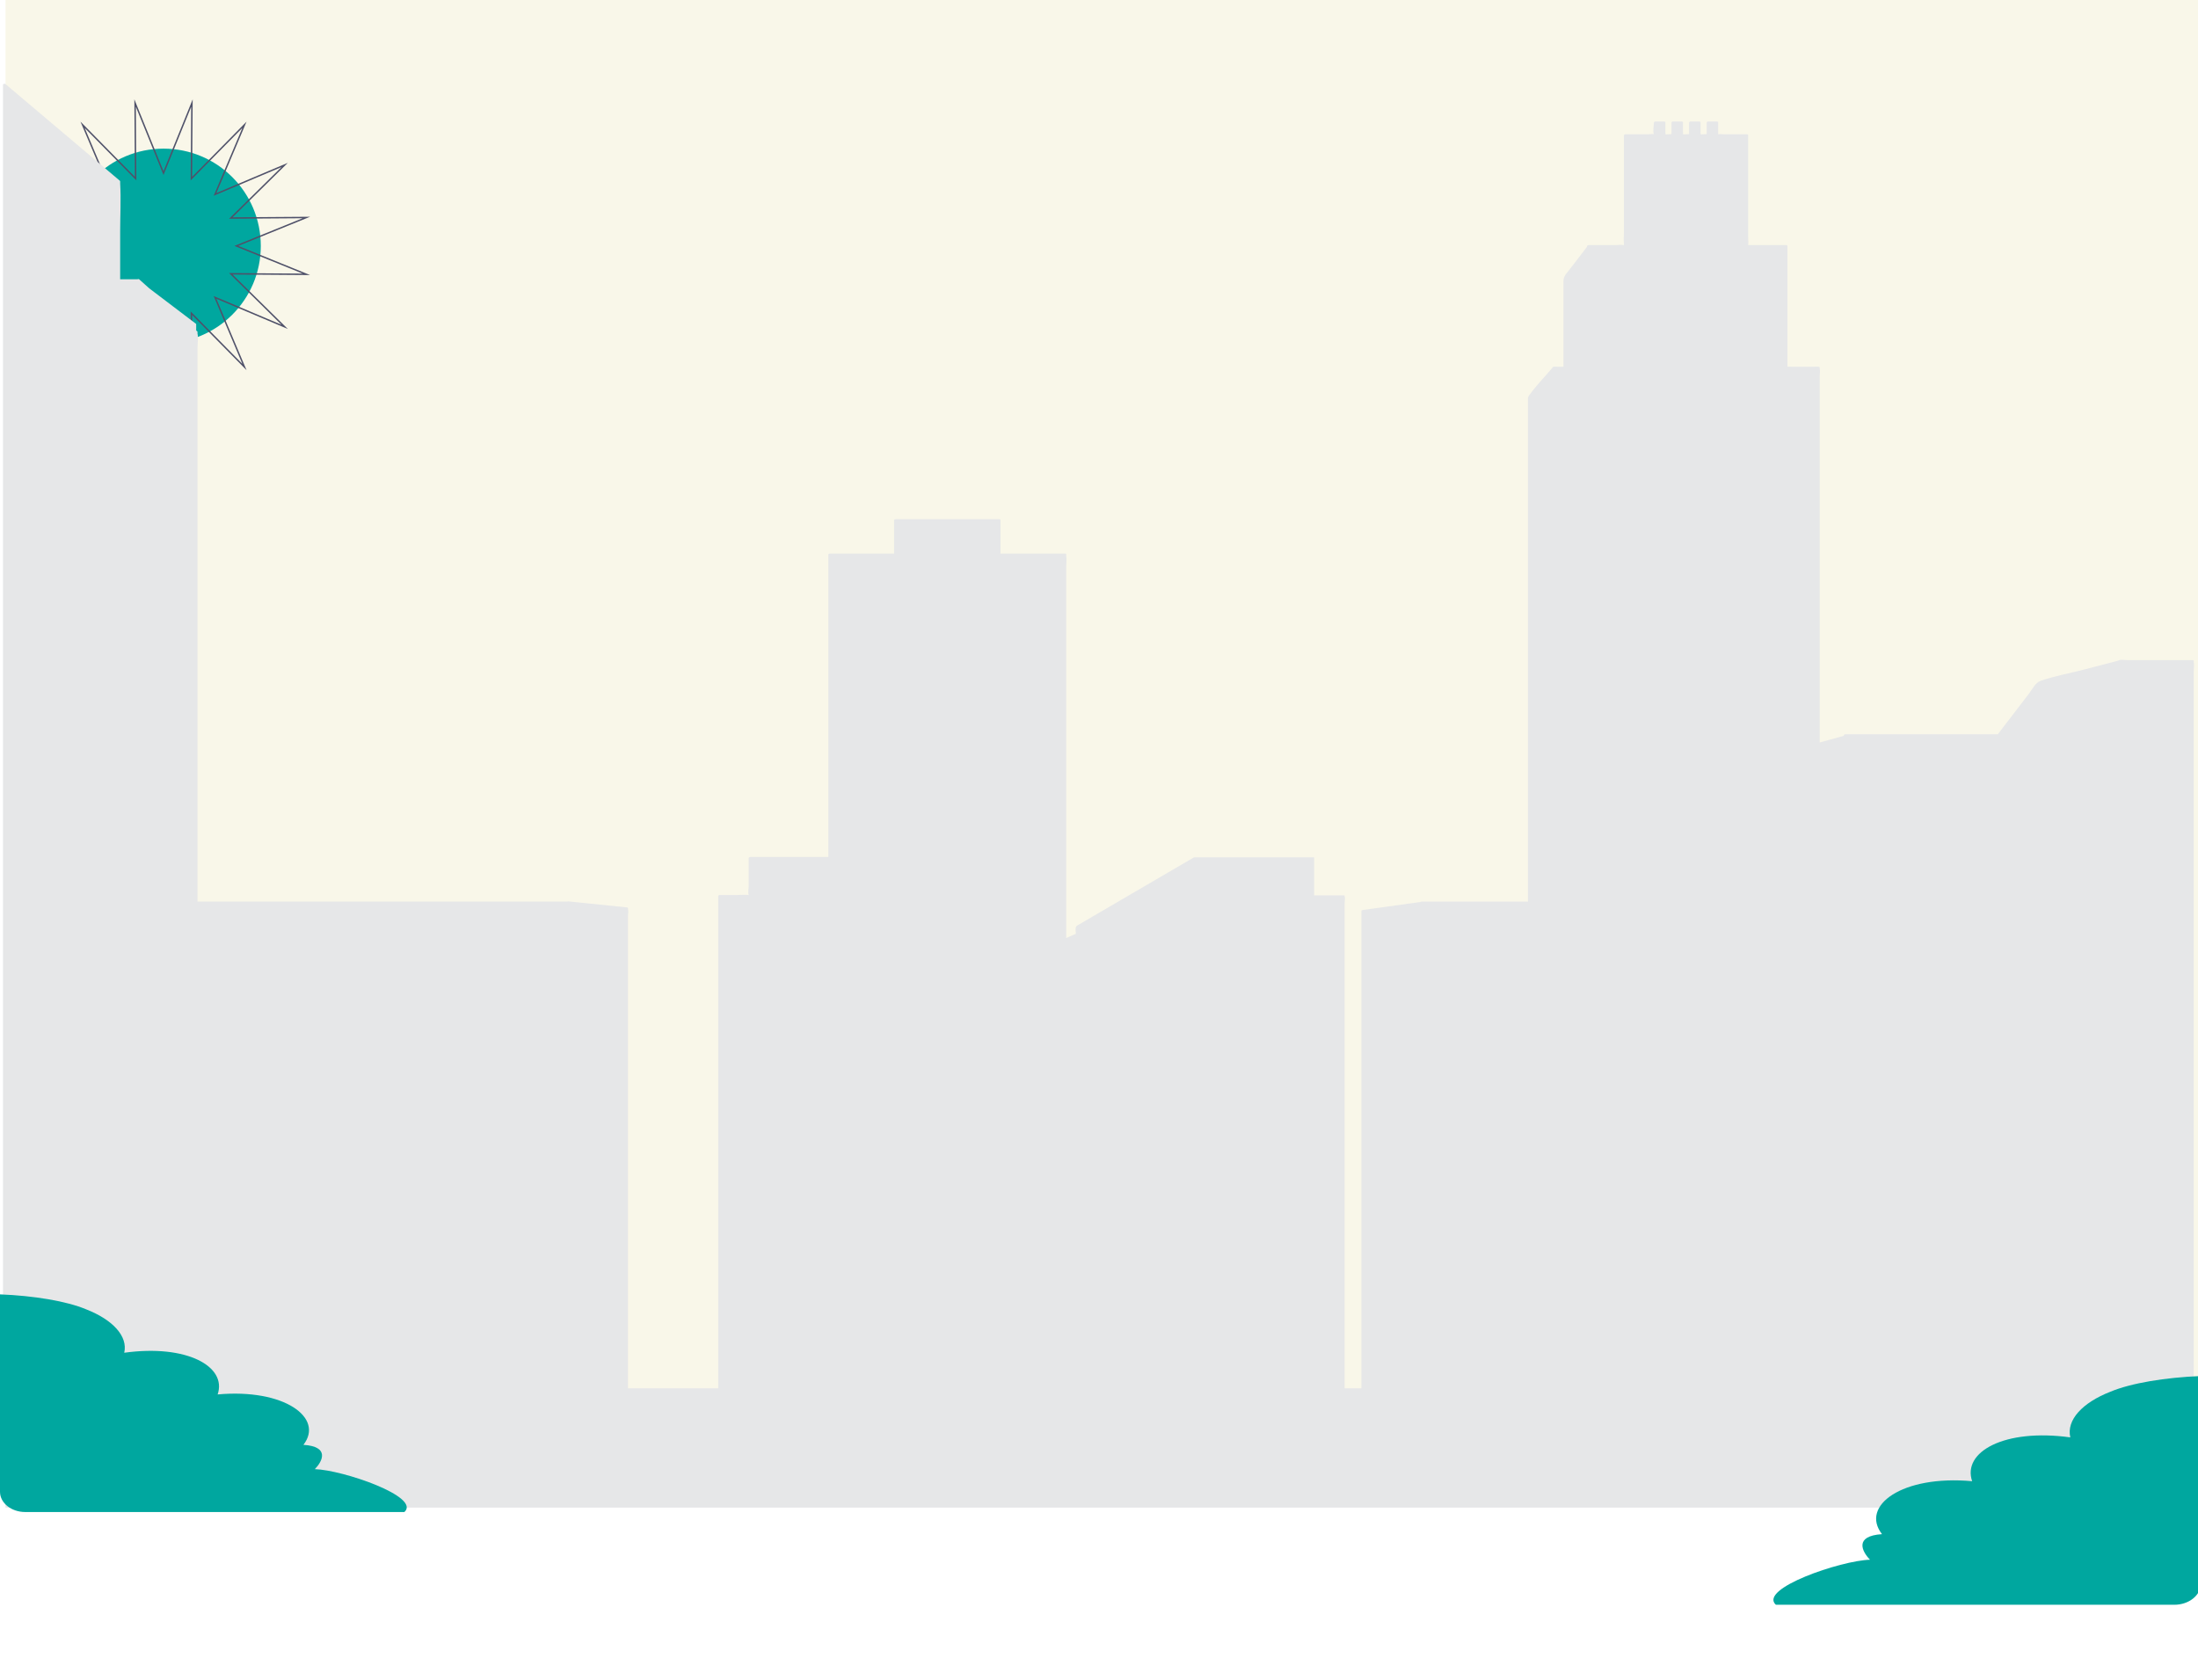
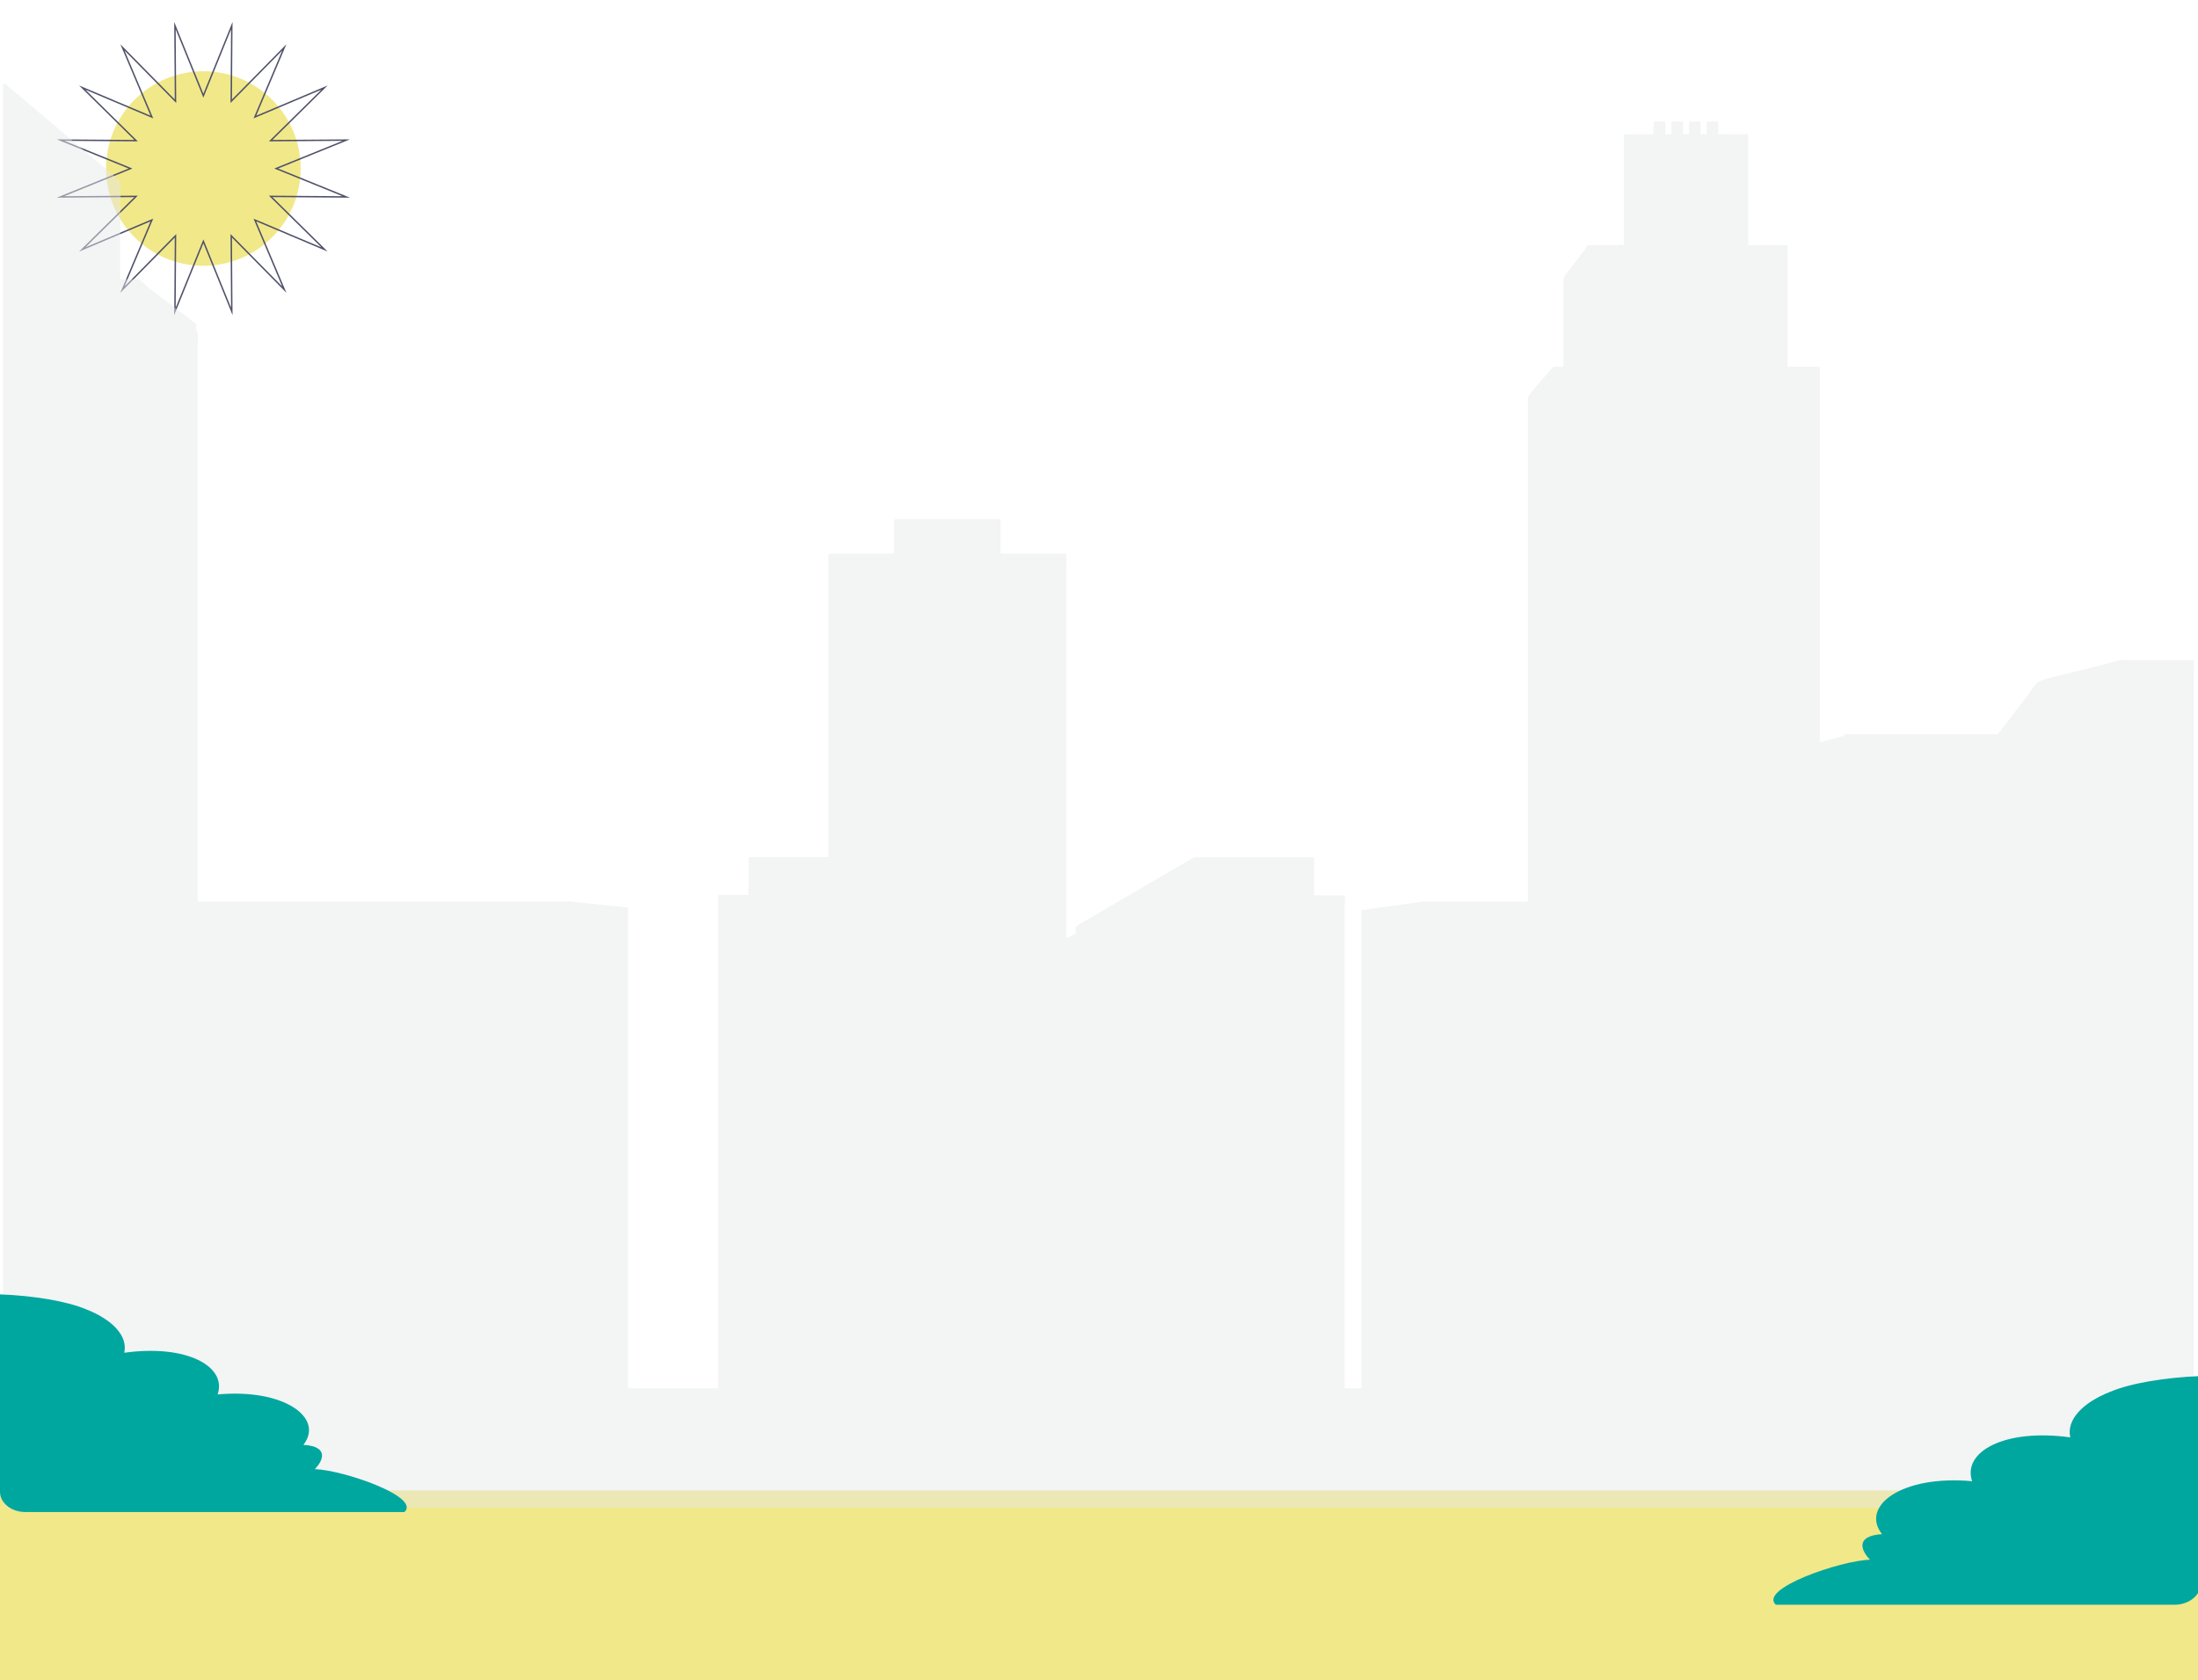
- <svg xmlns="http://www.w3.org/2000/svg" version="1.1" x="0px" y="0px" viewBox="0 0 1536 1173.834" enable-background="new 0 0 1536 1173.834" xml:space="preserve">
-   <g id="Layer_4">
-     <rect x="3.855" y="-2.512" fill="#F9F7E9" width="1536.657" height="1008.329" />
-   </g>
-   <g id="sun" class="animated pulse infinite long">
+ <svg xmlns="http://www.w3.org/2000/svg" version="1.1" x="0px" y="0px" viewBox="372 -82.834 1536 1173.834" enable-background="new 372 -82.834 1536 1173.834" xml:space="preserve">
+   <g id="sun_1_">
    <g>
      <g>
-         <circle fill="#00A79F" cx="114.267" cy="171.86" r="67.978" />
+         <circle fill="#F1E889" cx="514.121" cy="34.938" r="67.978" />
      </g>
-       <polygon fill="none" stroke="#4F5169" stroke-miterlimit="10" points="114.267,120.959 134.128,72.013 133.747,124.833     170.826,87.214 150.26,135.867 198.914,115.301 161.294,152.381 214.115,151.999 165.169,171.86 214.115,191.721 161.294,191.339     198.914,228.419 150.26,207.853 170.826,256.507 133.747,218.887 134.128,271.707 114.267,222.762 94.407,271.707 94.788,218.887     57.709,256.507 78.275,207.853 29.621,228.419 67.241,191.339 14.42,191.721 63.366,171.86 14.42,151.999 67.241,152.381     29.621,115.301 78.275,135.867 57.709,87.214 94.788,124.833 94.407,72.013   " />
+       <polygon fill="none" stroke="#4F5169" stroke-miterlimit="10" points="514.121,-15.963 533.982,-64.909 533.601,-12.089     570.68,-49.708 550.114,-1.055 598.768,-21.621 561.148,15.459 613.969,15.077 565.023,34.938 613.969,54.799 561.148,54.417     598.768,91.497 550.114,70.931 570.68,119.585 533.601,81.965 533.982,134.785 514.121,85.84 494.261,134.785 494.642,81.965     457.563,119.585 478.129,70.931 429.475,91.497 467.095,54.417 414.274,54.799 463.22,34.938 414.274,15.077 467.095,15.459     429.475,-21.621 478.129,-1.055 457.563,-49.708 494.642,-12.089 494.261,-64.909   " />
+     </g>
+     <rect x="324.859" y="958.777" fill="#F1E889" width="1610.704" height="140.652" />
+   </g>
+   <g id="Layer_1">
+     <g id="skyline" opacity="0.48">
+       <path fill="#E6E7E8" d="M1904.999,858.492c0-0.007,0.008-0.013,0.008-0.02c0-15.944,0-31.888,0-47.833    c0-38.117,0-76.235,0-114.352c0-46.252,0-92.505,0-138.757c0-39.833,0-79.667,0-119.501c0-13.131,0-26.262,0-39.393    c0-4.115,0-8.23,0-12.345c0-1.898,0.481-4.532,0-6.381c-0.062-0.241,0-0.575,0-0.828c0-0.453-0.448-0.607-0.906-0.56    c-9.159,0-18.318,0-27.476,0c-5.913,0-11.825,0-17.738,0c-1.866,0-5.164-0.691-6.824,0.397c-0.009,0.006-0.018,0.019-0.027,0.026    c-8.12,2.112-16.24,4.223-24.36,6.335c-9.805,2.55-20.222,4.377-29.782,7.745c-3.565,1.256-5.825,6.045-8.052,8.951    c-7.131,9.302-14.261,18.604-21.392,27.906c-0.105,0.138-0.211,0.275-0.317,0.413c-25.389,0-50.778,0-76.168,0    c-10.032,0-20.065,0-30.097,0c-0.357,0-1.322,0.199-1.322,0.687c0,0.135,0,0.271,0,0.406c-5.635,1.56-11.271,3.119-16.906,4.679    c0-37.983,0-75.967,0-113.95c0-33.021,0-66.043,0-99.064c0-10.895,0-21.789,0-32.684c0-3.399,0-6.798,0-10.196    c0-1.574,0.422-3.834,0-5.363c-0.055-0.2,0-0.484,0-0.696c0-0.491-0.448-0.657-0.875-0.657c-7.211,0-14.44,0.153-21.649,0.003    c0.121-0.672-0.008-1.539-0.008-2.2c0-3.002,0-6.004,0-9.005c0-19.073,0-38.146,0-57.218c0-5.3,0-10.601,0-15.901    c0-0.491-0.448-0.657-0.875-0.657c-7.667,0-15.333,0-22.999,0c-1.186,0-2.399-0.056-3.589-0.006    c0.285-1.835-0.01-3.966-0.01-5.809c0-18.173,0-36.346,0-54.519c0-5.498,0-10.997,0-16.496c0-0.491-0.448-0.657-0.875-0.657    c-5.444,0-10.888,0-16.333,0c-1.069,0-2.485-0.257-3.53,0c-0.084,0.021-0.129,0.032-0.197,0.049c0.042-2.766,0-5.536,0-8.302    c0-0.491-0.448-0.657-0.875-0.657c-2.044,0-4.089,0-6.133,0c-0.385,0-1.022,0.329-1.022,0.78c0,2.104,0,4.209,0,6.313    c0,0.285-0.071,1.132-0.029,1.719c-0.596-0.027-1.527,0.098-2.034,0.098c-0.523,0-1.462,0.155-2.195,0.127    c0.187-0.171-0.015-0.78-0.015-1.652c0-2.243,0-4.486,0-6.728c0-0.491-0.448-0.657-0.875-0.657c-2.044,0-4.089,0-6.133,0    c-0.385,0-1.022,0.329-1.022,0.78c0,2.104,0,4.208,0,6.312c0,0.285-0.071,1.132-0.029,1.719c-0.596-0.027-1.527,0.098-2.033,0.098    c-0.522,0-1.461,0.154-2.194,0.127c0.186-0.171-0.015-0.78-0.015-1.652c0-2.243,0-4.485,0-6.728c0-0.491-0.448-0.657-0.875-0.657    c-2.045,0-4.09,0-6.135,0c-0.385,0-1.022,0.329-1.022,0.78c0,2.104,0,4.208,0,6.312c0,0.285-0.071,1.132-0.029,1.719    c-0.596-0.027-1.527,0.098-2.033,0.098c-0.522,0-1.461,0.154-2.194,0.127c0.186-0.171-0.015-0.78-0.015-1.652    c0-2.243,0-4.485,0-6.728c0-0.491-0.448-0.657-0.875-0.657c-2.044,0-4.089,0-6.133,0c-0.385,0-1.022,0.329-1.022,0.78    c0,1.982-0.88,6.38-0.016,8.091c-0.947-0.29-2.629,0.038-3.565,0.038c-5.444,0-10.889,0-16.334,0c-0.385,0-1.022,0.329-1.022,0.78    c0,13.715,0,27.429,0,41.144c0,8.83,0,17.66,0,26.491c0,2.611-0.323,5.455,0,8.048c0.041,0.329-0.015,0.722-0.022,1.092    c-0.082-0.024-0.132-0.037-0.234-0.067c-1.573-0.465-4.058,0-5.696,0c-2.761,0-5.521,0-8.282,0c-3.519,0-7.038,0-10.557,0    c-0.385,0-1.022,0.329-1.022,0.78c0,0.14,0,0.279,0,0.419c-3.975,5.183-7.95,10.365-11.925,15.548    c-2.384,3.108-4.525,4.722-4.525,8.526c0,15.439,0,30.879,0,46.319c0,4.48,0,8.959,0,13.439c-2.242-0.028-4.482-0.052-6.718-0.052    c-0.385,0-1.022,0.329-1.022,0.78c0,0.005,0,0.009,0,0.014c-5.309,6.269-11.294,12.323-16.064,19.001    c-1.064,1.49-1.012,1.646-1.012,3.461c0,7.628,0,15.257,0,22.885c0,33.456,0,66.912,0,100.367c0,44.879,0,89.757,0,134.636    c0,30.902,0,61.803,0,92.705c-24.787,0-49.574,0-74.36,0c-0.008,0-0.018,0.003-0.026,0.004c-0.332,0.022-0.734,0.123-1.002,0.286    c-13.292,1.844-26.583,3.688-39.875,5.533c-0.022,0.003-0.043,0.012-0.065,0.016c-0.498,0.086-1.033,0.305-1.033,0.613    c0,11.55,0,23.101,0,34.651c0,27.732,0,55.463,0,83.195c0,33.379,0,66.759,0,100.138c0,29.007,0,58.015,0,87.022    c0,9.53,0,19.059,0,28.589c0,0.026,0,0.051,0,0.077h-11.741c0-7.282,0-14.564,0-21.846c0-28.494,0-56.987,0-85.481    c0-34.479,0-68.957,0-103.436c0-29.818,0-59.637,0-89.455c0-9.8,0-19.601,0-29.401c0-3.112,0-6.224,0-9.336    c0-1.148,0.507-3.745,0-4.8c-0.067-0.14,0-0.457,0-0.624c0-0.113-0.283-0.144-0.332-0.144c-6.995,0-13.99,0-20.985,0    c0-8.809,0-17.618,0-26.427c0-0.113-0.283-0.144-0.332-0.144c-24.191,0-48.383,0-72.574,0c-3.452,0-6.905,0-10.357,0    c-0.298,0-1.149,0.108-1.418,0.448c-14.405,8.412-28.81,16.823-43.214,25.235c-9.467,5.528-18.935,11.057-28.402,16.585    c-2.707,1.581-5.413,3.161-8.12,4.741c-0.941,0.55-1.664,0.778-2.027,1.667c-0.469,1.148-0.176,3.245-0.055,4.788    c-2.253,0.977-4.507,1.953-6.76,2.93c0-15.3,0-30.6,0-45.9c0-49.61,0-99.22,0-148.83c0-16.394,0-32.788,0-49.182    c0-5.122,0-10.243,0-15.365c0-2.467,0.48-5.496,0-7.926c-0.061-0.308,0-0.678,0-0.995c0-0.323-0.283-0.497-0.593-0.497    c-15.116,0-30.231,0-45.347,0c0-7.839,0-15.679,0-23.518c0-0.323-0.283-0.497-0.593-0.497c-24.149,0-48.297,0-72.446,0    c-0.342,0-1.285,0.17-1.285,0.692c0,7.775,0,15.549,0,23.324c-14.885,0-29.77,0-44.656,0c-0.342,0-1.285,0.17-1.285,0.692    c0,19.83,0,39.66,0,59.49c0,47.605,0,95.211,0,142.816c0,3.015,0,6.031,0,9.046c-18.207,0-36.414,0-54.621,0    c-0.346,0-1.035,0.306-1.035,0.731c0,3.642,0,7.284,0,10.926c0,2.919,0,5.838,0,8.757c0,1.355-0.637,4.813,0,6.03    c0.035,0.067,0.046,0.11,0.069,0.164c-0.187-0.008-0.378-0.017-0.536-0.037c-2.348-0.29-4.921,0-7.284,0    c-4.177,0-8.354,0-12.531,0c-0.346,0-1.035,0.306-1.035,0.731c0,11.864,0,23.727,0,35.591c0,28.494,0,56.987,0,85.481    c0,34.479,0,68.957,0,103.436c0,29.818,0,59.637,0,89.455c0,9.8,0,19.601,0,29.401c0,0.228,0,0.456,0,0.684h-63.029    c0-6.986,0-13.971,0-20.957c0-27.747,0-55.494,0-83.242c0-33.718,0-67.436,0-101.154c0-29.021,0-58.041,0-87.062    c0-9.619,0-19.238,0-28.857c0-2.995,0-5.99,0-8.985c0-1.293,0.43-3.469,0-4.705c-0.054-0.156,0-0.423,0-0.594    c0-0.35-0.283-0.486-0.599-0.518c-13.658-1.408-27.316-2.816-40.974-4.224c-0.25-0.036-0.539,0.005-0.79,0.107    c-36.243,0-72.486,0-108.729,0c-49.914,0-99.828,0-149.742,0c0-39.124,0-78.248,0-117.372c0-62.692,0-125.385,0-188.078    c0-20.747,0-41.493,0-62.24c0-6.387,0-12.773,0-19.16c0-3.006,0.635-7.147,0-10.073c-0.083-0.382,0-0.906,0-1.307    c0-0.078-0.053-0.128-0.128-0.167c-0.269-0.241-0.537-0.482-0.806-0.723v-4.541l-32.793-24.882    c-2.318-2.079-4.635-4.159-6.952-6.238c0-0.005,0.001-0.012,0.001-0.018c0-0.038-0.044-0.061-0.107-0.078l-0.001-0.001    l-0.004-0.004c-0.009-0.008-0.018-0.016-0.027-0.024c-0.207-0.186-0.693-0.166-1.113-0.011c-4.043,0-8.086,0-12.129,0    c0-11.162,0-22.324,0-33.486c0-11.074,0.659-22.379,0-33.439c-0.028-0.47,0-0.949,0-1.421c0-0.021-0.012-0.034-0.013-0.053    c0-0.077-0.016-0.154-0.058-0.231c-0.023-0.047-0.057-0.082-0.09-0.12c-0.028-0.032-0.036-0.065-0.073-0.096    c-23.335-19.726-46.67-39.453-70.006-59.179c-3.327-2.812-6.654-5.625-9.981-8.438c-0.458-0.388-1.663-0.071-1.663,0.621    c0,9.455,0,18.909,0,28.364c0,25.491,0,50.982,0,76.473c0,37.358,0,74.716,0,112.074c0,44.654,0,89.308,0,133.962    c0,47.749,0,95.497,0,143.246c0,46.534,0,93.068,0,139.602c0,41.01,0,82.02,0,123.03c0,31.26,0,62.521,0,93.781    c0,16.98,0,33.961,0,50.941c0,4.262,0.075,7.347,1.746,10.893v81.967h1527.642v-83.384h-0.626c1.313-3.002,2.083-6.275,2.15-9.643    c0.081-4.082,0-8.175,0-12.258C1904.999,863.183,1904.999,860.837,1904.999,858.492z M895.361,542.973    C895.368,543.168,895.236,543.11,895.361,542.973L895.361,542.973z" />
+     </g>
+     <g id="bushes">
+       <path fill="#00A79F" d="M592.018,943.926c5.328-5.464,10.657-15.785-7.991-16.999c14.652-18.82-13.32-39.461-59.941-35.212    c6.659-19.427-21.312-35.212-65.269-29.141c2.664-11.535-7.992-23.07-26.641-30.355c-13.676-5.734-36.565-9.521-60.176-10.438    v137.946c0,7.822,7.895,14.164,17.635,14.164h264.966C666.397,963.233,611.467,944.48,592.018,943.926z" />
+       <path fill="#00A79F" d="M1678.776,1007.215c-5.599-5.743-11.2-16.589,8.398-17.864c-15.398-19.779,13.999-41.471,62.993-37.005    c-6.998-20.417,22.398-37.006,68.593-30.625c-2.799-12.123,8.4-24.245,27.998-31.901c14.373-6.027,38.428-10.006,63.241-10.971    v144.972c0,8.22-8.297,14.885-18.533,14.885h-278.461C1600.609,1027.505,1658.337,1007.796,1678.776,1007.215z" />
    </g>
  </g>
-   <g id="skyline">
-     <path fill="#E6E7E8" d="M1532.999,941.326c0-0.007,0.008-0.013,0.008-0.02c0-15.944,0-31.888,0-47.833c0-38.117,0-76.235,0-114.352   c0-46.252,0-92.505,0-138.757c0-39.833,0-79.667,0-119.501c0-13.131,0-26.262,0-39.393c0-4.115,0-8.23,0-12.345   c0-1.898,0.481-4.532,0-6.381c-0.062-0.241,0-0.575,0-0.828c0-0.453-0.448-0.607-0.906-0.56c-9.159,0-18.318,0-27.476,0   c-5.913,0-11.825,0-17.738,0c-1.866,0-5.164-0.691-6.824,0.397c-0.009,0.006-0.018,0.019-0.027,0.026   c-8.12,2.112-16.24,4.223-24.36,6.335c-9.805,2.55-20.222,4.377-29.782,7.745c-3.565,1.256-5.825,6.045-8.052,8.951   c-7.131,9.302-14.261,18.604-21.392,27.906c-0.105,0.138-0.211,0.275-0.317,0.413c-25.389,0-50.778,0-76.168,0   c-10.032,0-20.065,0-30.097,0c-0.357,0-1.322,0.199-1.322,0.687c0,0.135,0,0.271,0,0.406c-5.635,1.56-11.271,3.119-16.906,4.679   c0-37.983,0-75.967,0-113.95c0-33.021,0-66.043,0-99.064c0-10.895,0-21.789,0-32.684c0-3.399,0-6.798,0-10.196   c0-1.574,0.422-3.834,0-5.363c-0.055-0.2,0-0.484,0-0.696c0-0.491-0.448-0.657-0.875-0.657c-7.211,0-14.44,0.153-21.649,0.003   c0.121-0.672-0.008-1.539-0.008-2.2c0-3.002,0-6.004,0-9.005c0-19.073,0-38.146,0-57.218c0-5.3,0-10.601,0-15.901   c0-0.491-0.448-0.657-0.875-0.657c-7.667,0-15.333,0-22.999,0c-1.186,0-2.399-0.056-3.589-0.006c0.285-1.835-0.01-3.966-0.01-5.809   c0-18.173,0-36.346,0-54.519c0-5.498,0-10.997,0-16.496c0-0.491-0.448-0.657-0.875-0.657c-5.444,0-10.888,0-16.333,0   c-1.069,0-2.485-0.257-3.53,0c-0.084,0.021-0.129,0.032-0.197,0.049c0.042-2.766,0-5.536,0-8.302c0-0.491-0.448-0.657-0.875-0.657   c-2.044,0-4.089,0-6.133,0c-0.385,0-1.022,0.329-1.022,0.78c0,2.104,0,4.209,0,6.313c0,0.285-0.071,1.132-0.029,1.719   c-0.596-0.027-1.527,0.098-2.034,0.098c-0.523,0-1.462,0.155-2.195,0.127c0.187-0.171-0.015-0.78-0.015-1.652   c0-2.243,0-4.486,0-6.728c0-0.491-0.448-0.657-0.875-0.657c-2.044,0-4.089,0-6.133,0c-0.385,0-1.022,0.329-1.022,0.78   c0,2.104,0,4.208,0,6.312c0,0.285-0.071,1.132-0.029,1.719c-0.596-0.027-1.527,0.098-2.033,0.098c-0.522,0-1.461,0.154-2.194,0.127   c0.186-0.171-0.015-0.78-0.015-1.652c0-2.243,0-4.485,0-6.728c0-0.491-0.448-0.657-0.875-0.657c-2.045,0-4.09,0-6.135,0   c-0.385,0-1.022,0.329-1.022,0.78c0,2.104,0,4.208,0,6.312c0,0.285-0.071,1.132-0.029,1.719c-0.596-0.027-1.527,0.098-2.033,0.098   c-0.522,0-1.461,0.154-2.194,0.127c0.186-0.171-0.015-0.78-0.015-1.652c0-2.243,0-4.485,0-6.728c0-0.491-0.448-0.657-0.875-0.657   c-2.044,0-4.089,0-6.133,0c-0.385,0-1.022,0.329-1.022,0.78c0,1.982-0.88,6.38-0.016,8.091c-0.947-0.29-2.629,0.038-3.565,0.038   c-5.444,0-10.889,0-16.334,0c-0.385,0-1.022,0.329-1.022,0.78c0,13.715,0,27.429,0,41.144c0,8.83,0,17.66,0,26.491   c0,2.611-0.323,5.455,0,8.048c0.041,0.329-0.015,0.722-0.022,1.092c-0.082-0.024-0.132-0.037-0.234-0.067   c-1.573-0.465-4.058,0-5.696,0c-2.761,0-5.521,0-8.282,0c-3.519,0-7.038,0-10.557,0c-0.385,0-1.022,0.329-1.022,0.78   c0,0.14,0,0.279,0,0.419c-3.975,5.183-7.95,10.365-11.925,15.548c-2.384,3.108-4.525,4.722-4.525,8.526c0,15.439,0,30.879,0,46.319   c0,4.48,0,8.959,0,13.439c-2.242-0.028-4.482-0.052-6.718-0.052c-0.385,0-1.022,0.329-1.022,0.78c0,0.005,0,0.009,0,0.014   c-5.309,6.269-11.294,12.323-16.064,19.001c-1.064,1.49-1.012,1.646-1.012,3.461c0,7.628,0,15.257,0,22.885   c0,33.456,0,66.912,0,100.367c0,44.879,0,89.757,0,134.636c0,30.902,0,61.803,0,92.705c-24.787,0-49.574,0-74.36,0   c-0.008,0-0.018,0.003-0.026,0.004c-0.332,0.022-0.734,0.123-1.002,0.286c-13.292,1.844-26.583,3.688-39.875,5.533   c-0.022,0.003-0.043,0.012-0.065,0.016c-0.498,0.086-1.033,0.305-1.033,0.613c0,11.55,0,23.101,0,34.651   c0,27.732,0,55.463,0,83.195c0,33.379,0,66.759,0,100.138c0,29.007,0,58.015,0,87.022c0,9.53,0,19.059,0,28.589   c0,0.026,0,0.051,0,0.077h-11.741c0-7.282,0-14.564,0-21.846c0-28.494,0-56.987,0-85.481c0-34.479,0-68.957,0-103.436   c0-29.818,0-59.637,0-89.455c0-9.8,0-19.601,0-29.401c0-3.112,0-6.224,0-9.336c0-1.148,0.507-3.745,0-4.8   c-0.067-0.14,0-0.457,0-0.624c0-0.113-0.283-0.144-0.332-0.144c-6.995,0-13.99,0-20.985,0c0-8.809,0-17.618,0-26.427   c0-0.113-0.283-0.144-0.332-0.144c-24.191,0-48.383,0-72.574,0c-3.452,0-6.905,0-10.357,0c-0.298,0-1.149,0.108-1.418,0.448   c-14.405,8.412-28.81,16.823-43.214,25.235c-9.467,5.528-18.935,11.057-28.402,16.585c-2.707,1.581-5.413,3.161-8.12,4.741   c-0.941,0.55-1.664,0.778-2.027,1.667c-0.469,1.148-0.176,3.245-0.055,4.788c-2.253,0.977-4.507,1.953-6.76,2.93   c0-15.3,0-30.6,0-45.9c0-49.61,0-99.22,0-148.83c0-16.394,0-32.788,0-49.182c0-5.122,0-10.243,0-15.365c0-2.467,0.48-5.496,0-7.926   c-0.061-0.308,0-0.678,0-0.995c0-0.323-0.283-0.497-0.593-0.497c-15.116,0-30.231,0-45.347,0c0-7.839,0-15.679,0-23.518   c0-0.323-0.283-0.497-0.593-0.497c-24.149,0-48.297,0-72.446,0c-0.342,0-1.285,0.17-1.285,0.692c0,7.775,0,15.549,0,23.324   c-14.885,0-29.77,0-44.656,0c-0.342,0-1.285,0.17-1.285,0.692c0,19.83,0,39.66,0,59.49c0,47.605,0,95.211,0,142.816   c0,3.015,0,6.031,0,9.046c-18.207,0-36.414,0-54.621,0c-0.346,0-1.035,0.306-1.035,0.731c0,3.642,0,7.284,0,10.926   c0,2.919,0,5.838,0,8.757c0,1.355-0.637,4.813,0,6.03c0.035,0.067,0.046,0.11,0.069,0.164c-0.187-0.008-0.378-0.017-0.536-0.037   c-2.348-0.29-4.921,0-7.284,0c-4.177,0-8.354,0-12.531,0c-0.346,0-1.035,0.306-1.035,0.731c0,11.864,0,23.727,0,35.591   c0,28.494,0,56.987,0,85.481c0,34.479,0,68.957,0,103.436c0,29.818,0,59.637,0,89.455c0,9.8,0,19.601,0,29.401   c0,0.228,0,0.456,0,0.684h-63.029c0-6.986,0-13.971,0-20.957c0-27.747,0-55.494,0-83.242c0-33.718,0-67.436,0-101.154   c0-29.021,0-58.041,0-87.062c0-9.619,0-19.238,0-28.857c0-2.995,0-5.99,0-8.985c0-1.293,0.43-3.469,0-4.705   c-0.054-0.156,0-0.423,0-0.594c0-0.35-0.283-0.486-0.599-0.518c-13.658-1.408-27.316-2.816-40.974-4.224   c-0.25-0.036-0.539,0.005-0.79,0.107c-36.243,0-72.486,0-108.729,0c-49.914,0-99.828,0-149.742,0c0-39.124,0-78.248,0-117.372   c0-62.692,0-125.385,0-188.078c0-20.747,0-41.493,0-62.24c0-6.387,0-12.773,0-19.16c0-3.006,0.635-7.147,0-10.073   c-0.083-0.382,0-0.906,0-1.307c0-0.078-0.053-0.128-0.128-0.167c-0.269-0.241-0.537-0.482-0.806-0.723v-4.541l-32.793-24.882   c-2.318-2.079-4.635-4.159-6.952-6.238c0-0.005,0.001-0.012,0.001-0.018c0-0.038-0.044-0.061-0.107-0.078l-0.001-0.001   l-0.004-0.004c-0.009-0.008-0.018-0.016-0.027-0.024c-0.207-0.186-0.693-0.166-1.113-0.011c-4.043,0-8.086,0-12.129,0   c0-11.162,0-22.324,0-33.486c0-11.074,0.659-22.379,0-33.439c-0.028-0.47,0-0.949,0-1.421c0-0.021-0.012-0.034-0.013-0.053   c0-0.077-0.016-0.154-0.058-0.231c-0.023-0.047-0.057-0.082-0.09-0.12c-0.028-0.032-0.036-0.065-0.073-0.096   c-23.335-19.726-46.67-39.453-70.006-59.179c-3.327-2.812-6.654-5.625-9.981-8.438c-0.458-0.388-1.663-0.071-1.663,0.621   c0,9.455,0,18.909,0,28.364c0,25.491,0,50.982,0,76.473c0,37.358,0,74.716,0,112.074c0,44.654,0,89.308,0,133.962   c0,47.749,0,95.497,0,143.246c0,46.534,0,93.068,0,139.602c0,41.01,0,82.02,0,123.03c0,31.26,0,62.521,0,93.781   c0,16.98,0,33.961,0,50.941c0,4.262,0.075,7.347,1.746,10.893v81.967h1527.642v-83.384h-0.626c1.313-3.002,2.083-6.275,2.15-9.643   c0.081-4.082,0-8.175,0-12.258C1532.999,946.017,1532.999,943.671,1532.999,941.326z M523.361,625.807   C523.368,626.002,523.236,625.944,523.361,625.807L523.361,625.807z" />
-   </g>
-   <g id="bushes">
-     <path fill="#00A79F" d="M220.018,1026.76c5.328-5.464,10.657-15.785-7.991-16.999c14.652-18.82-13.32-39.461-59.941-35.212   c6.659-19.427-21.312-35.212-65.269-29.141c2.664-11.535-7.992-23.07-26.641-30.355C46.5,909.319,23.611,905.532,0,904.615v137.946   c0,7.822,7.895,14.164,17.635,14.164h264.966C294.397,1046.067,239.467,1027.314,220.018,1026.76z" />
-     <path fill="#00A79F" d="M1306.776,1090.049c-5.599-5.743-11.2-16.589,8.398-17.864c-15.398-19.779,13.999-41.471,62.993-37.005   c-6.998-20.417,22.398-37.006,68.593-30.625c-2.799-12.123,8.4-24.245,27.998-31.901c14.373-6.027,38.428-10.006,63.241-10.971   v144.972c0,8.22-8.297,14.885-18.533,14.885h-278.461C1228.609,1110.339,1286.337,1090.63,1306.776,1090.049z" />
-   </g>
</svg>
